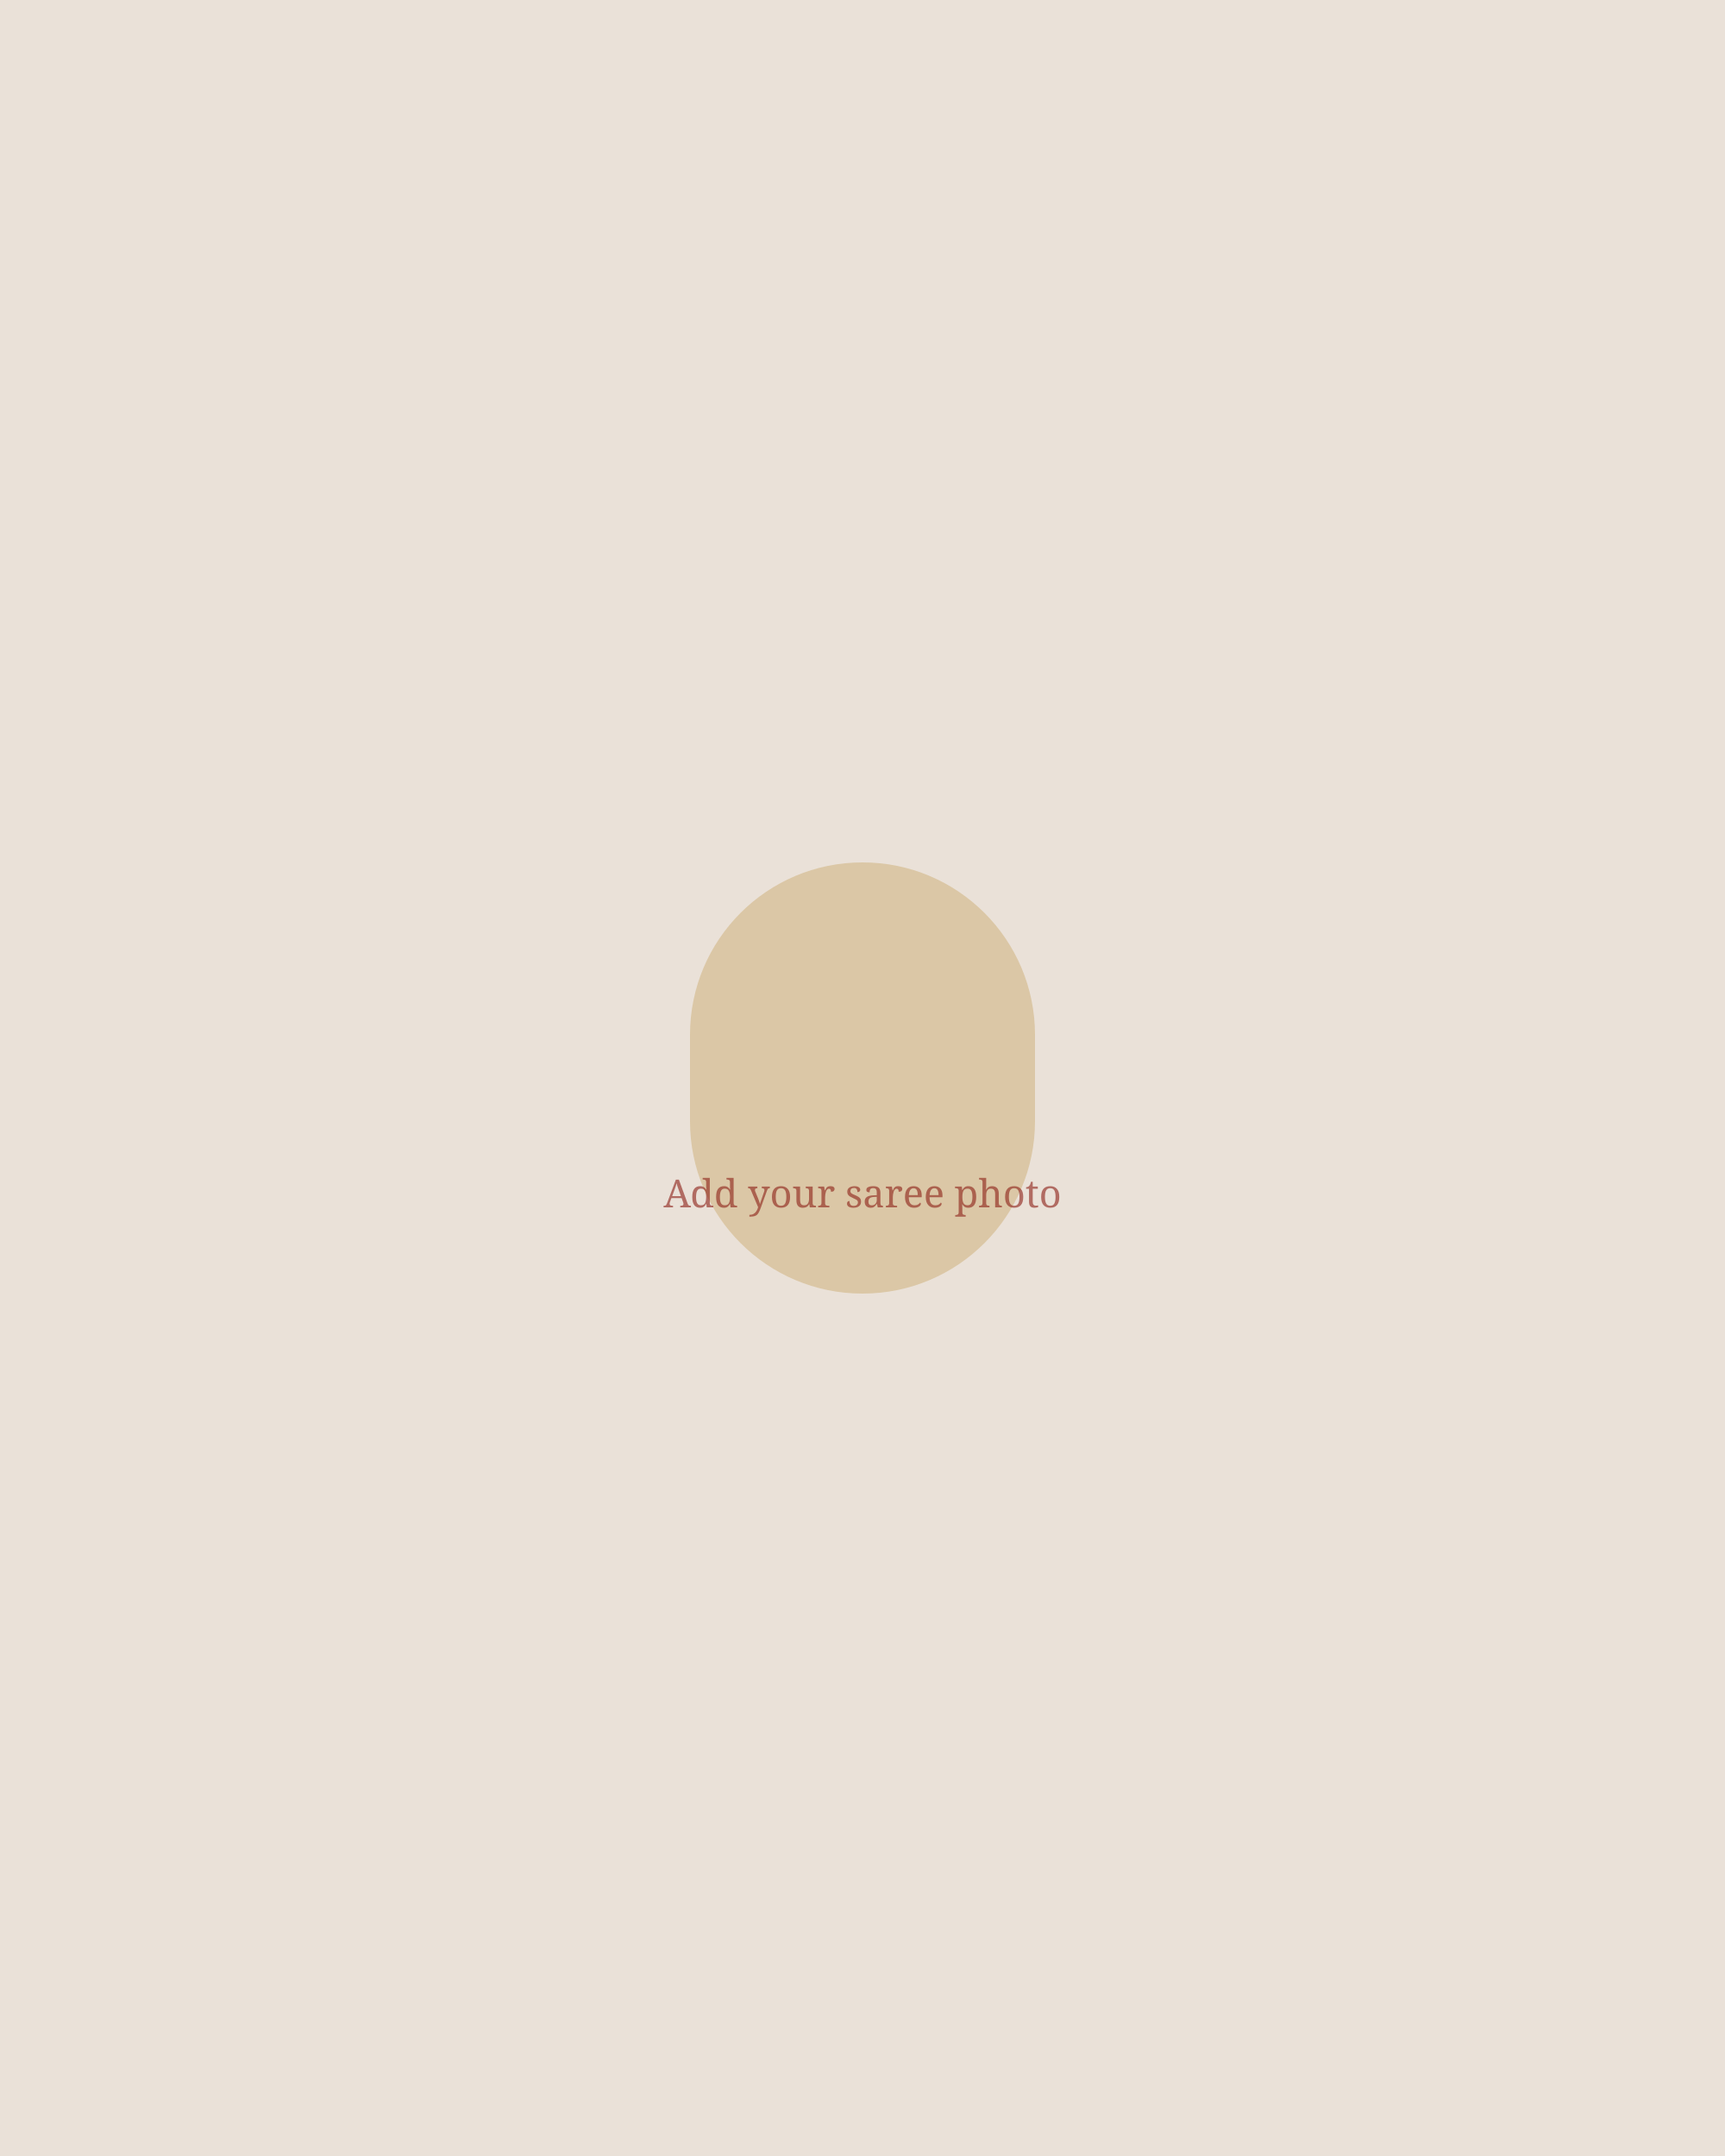
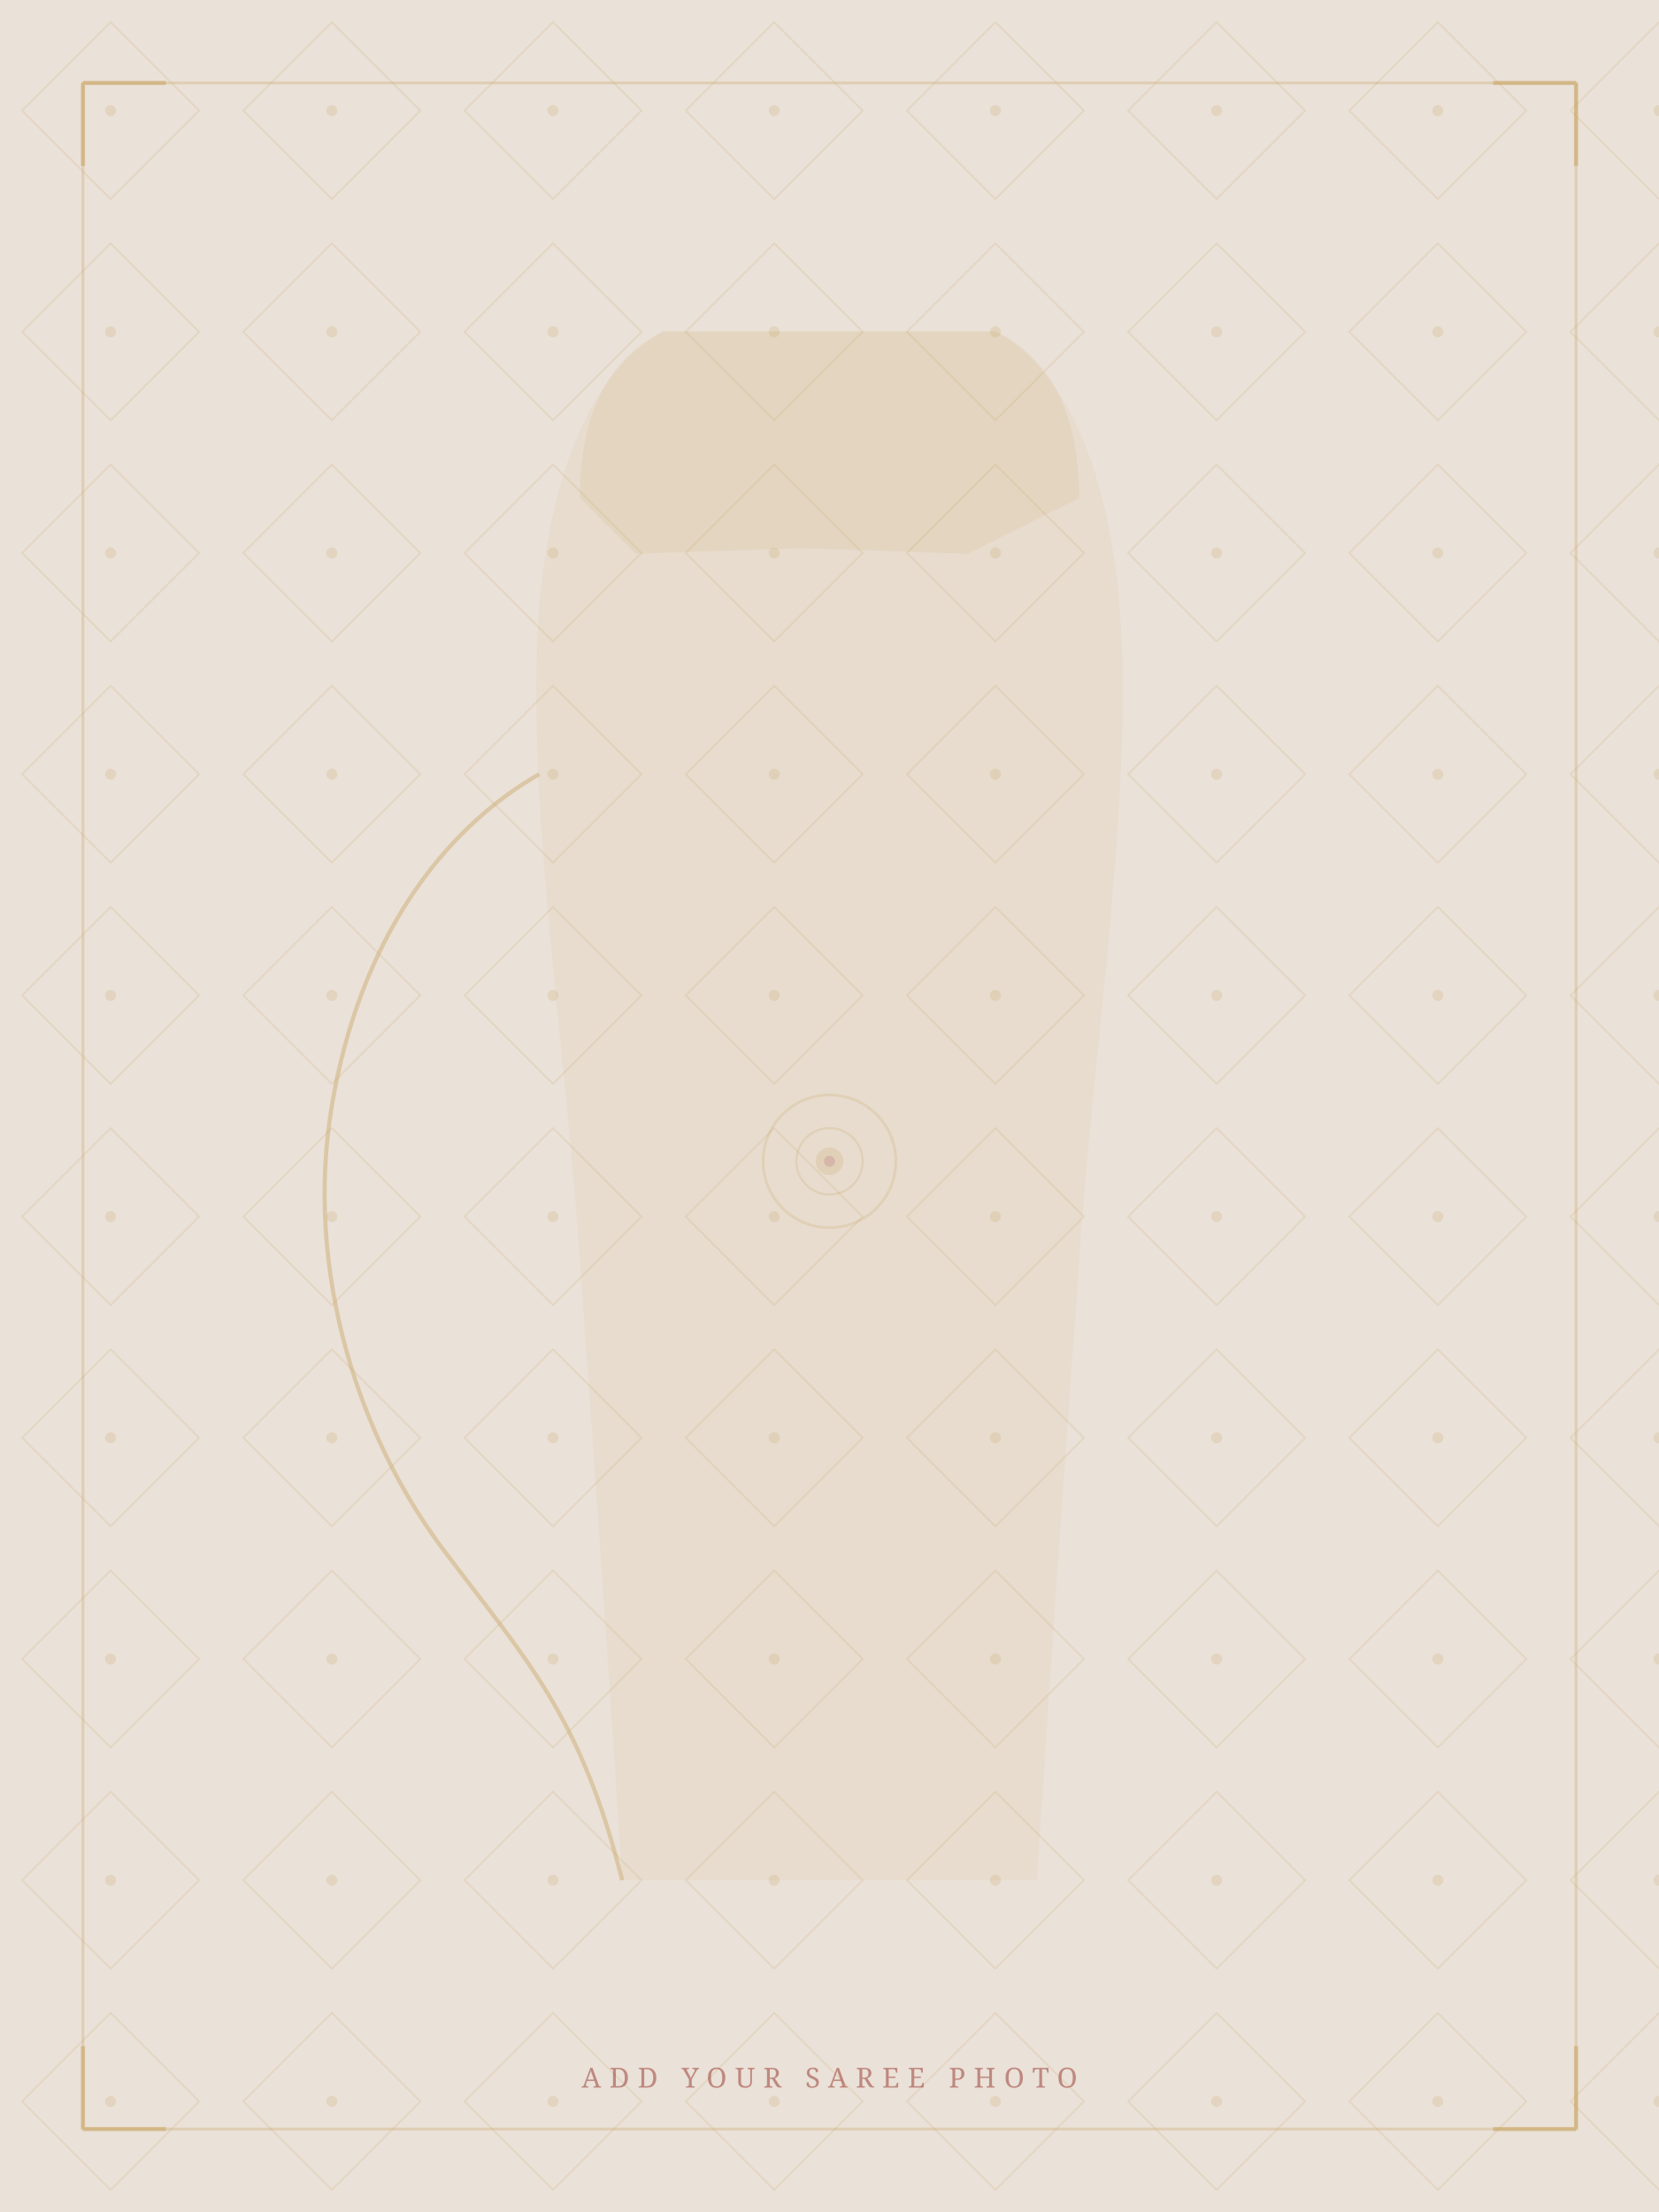
- <svg xmlns="http://www.w3.org/2000/svg" width="800" height="1000" viewBox="0 0 800 1000">
-   <rect width="800" height="1000" fill="#EAE1D8" />
-   <rect x="320" y="400" width="160" height="200" rx="80" fill="#C5A059" opacity="0.4" />
-   <text x="400" y="560" font-family="Georgia,serif" font-size="18" fill="#8A1C14" text-anchor="middle" opacity="0.6">Add your saree photo</text>
+ <svg xmlns="http://www.w3.org/2000/svg" viewBox="0 0 600 800" fill="none">
+   <rect width="600" height="800" fill="#EAE1D8" />
+   <defs>
+     <pattern id="bg-lattice" x="0" y="0" width="80" height="80" patternUnits="userSpaceOnUse">
+       <path d="M40 8 L72 40 L40 72 L8 40 Z" fill="none" stroke="#C5A059" stroke-width="0.6" opacity="0.18" />
+       <circle cx="40" cy="40" r="2" fill="#C5A059" opacity="0.2" />
+     </pattern>
+   </defs>
+   <rect width="600" height="800" fill="url(#bg-lattice)" />
+   <rect x="30" y="30" width="540" height="740" fill="none" stroke="#C5A059" stroke-width="1" opacity="0.3" />
+   <path d="M240 120 C220 130,200 160,195 220 C190 290,205 380,210 460 C215 530,220 600,225 680 L375 680 C380 600,385 530,390 460 C395 380,410 290,405 220 C400 160,380 130,360 120 Z" fill="#C5A059" opacity="0.08" />
+   <path d="M195 280 C160 300,130 340,120 400 C110 460,130 520,160 560 C190 600,210 620,225 680" stroke="#C5A059" stroke-width="1.5" opacity="0.4" fill="none" />
+   <path d="M240 120 C220 130,210 150,210 180 L230 200 L290 198 L350 200 L390 180 C390 150,380 130,360 120 Z" fill="#C5A059" opacity="0.12" stroke="#C5A059" stroke-width="0.5" />
+   <g transform="translate(300,420)" opacity="0.2">
+     <circle cx="0" cy="0" r="24" fill="none" stroke="#C5A059" stroke-width="1" />
+     <circle cx="0" cy="0" r="12" fill="none" stroke="#C5A059" stroke-width="0.8" />
+     <circle cx="0" cy="0" r="5" fill="#C5A059" />
+     <circle cx="0" cy="0" r="2" fill="#8A1C14" />
+   </g>
+   <path d="M30 30 L60 30 M30 30 L30 60" stroke="#C5A059" stroke-width="1.5" opacity="0.5" />
+   <path d="M570 30 L540 30 M570 30 L570 60" stroke="#C5A059" stroke-width="1.5" opacity="0.5" />
+   <path d="M30 770 L60 770 M30 770 L30 740" stroke="#C5A059" stroke-width="1.5" opacity="0.5" />
+   <path d="M570 770 L540 770 M570 770 L570 740" stroke="#C5A059" stroke-width="1.5" opacity="0.5" />
+   <text x="300" y="755" font-family="Georgia,serif" font-size="10" fill="#8A1C14" text-anchor="middle" opacity="0.45" letter-spacing="3">ADD YOUR SAREE PHOTO</text>
</svg>
